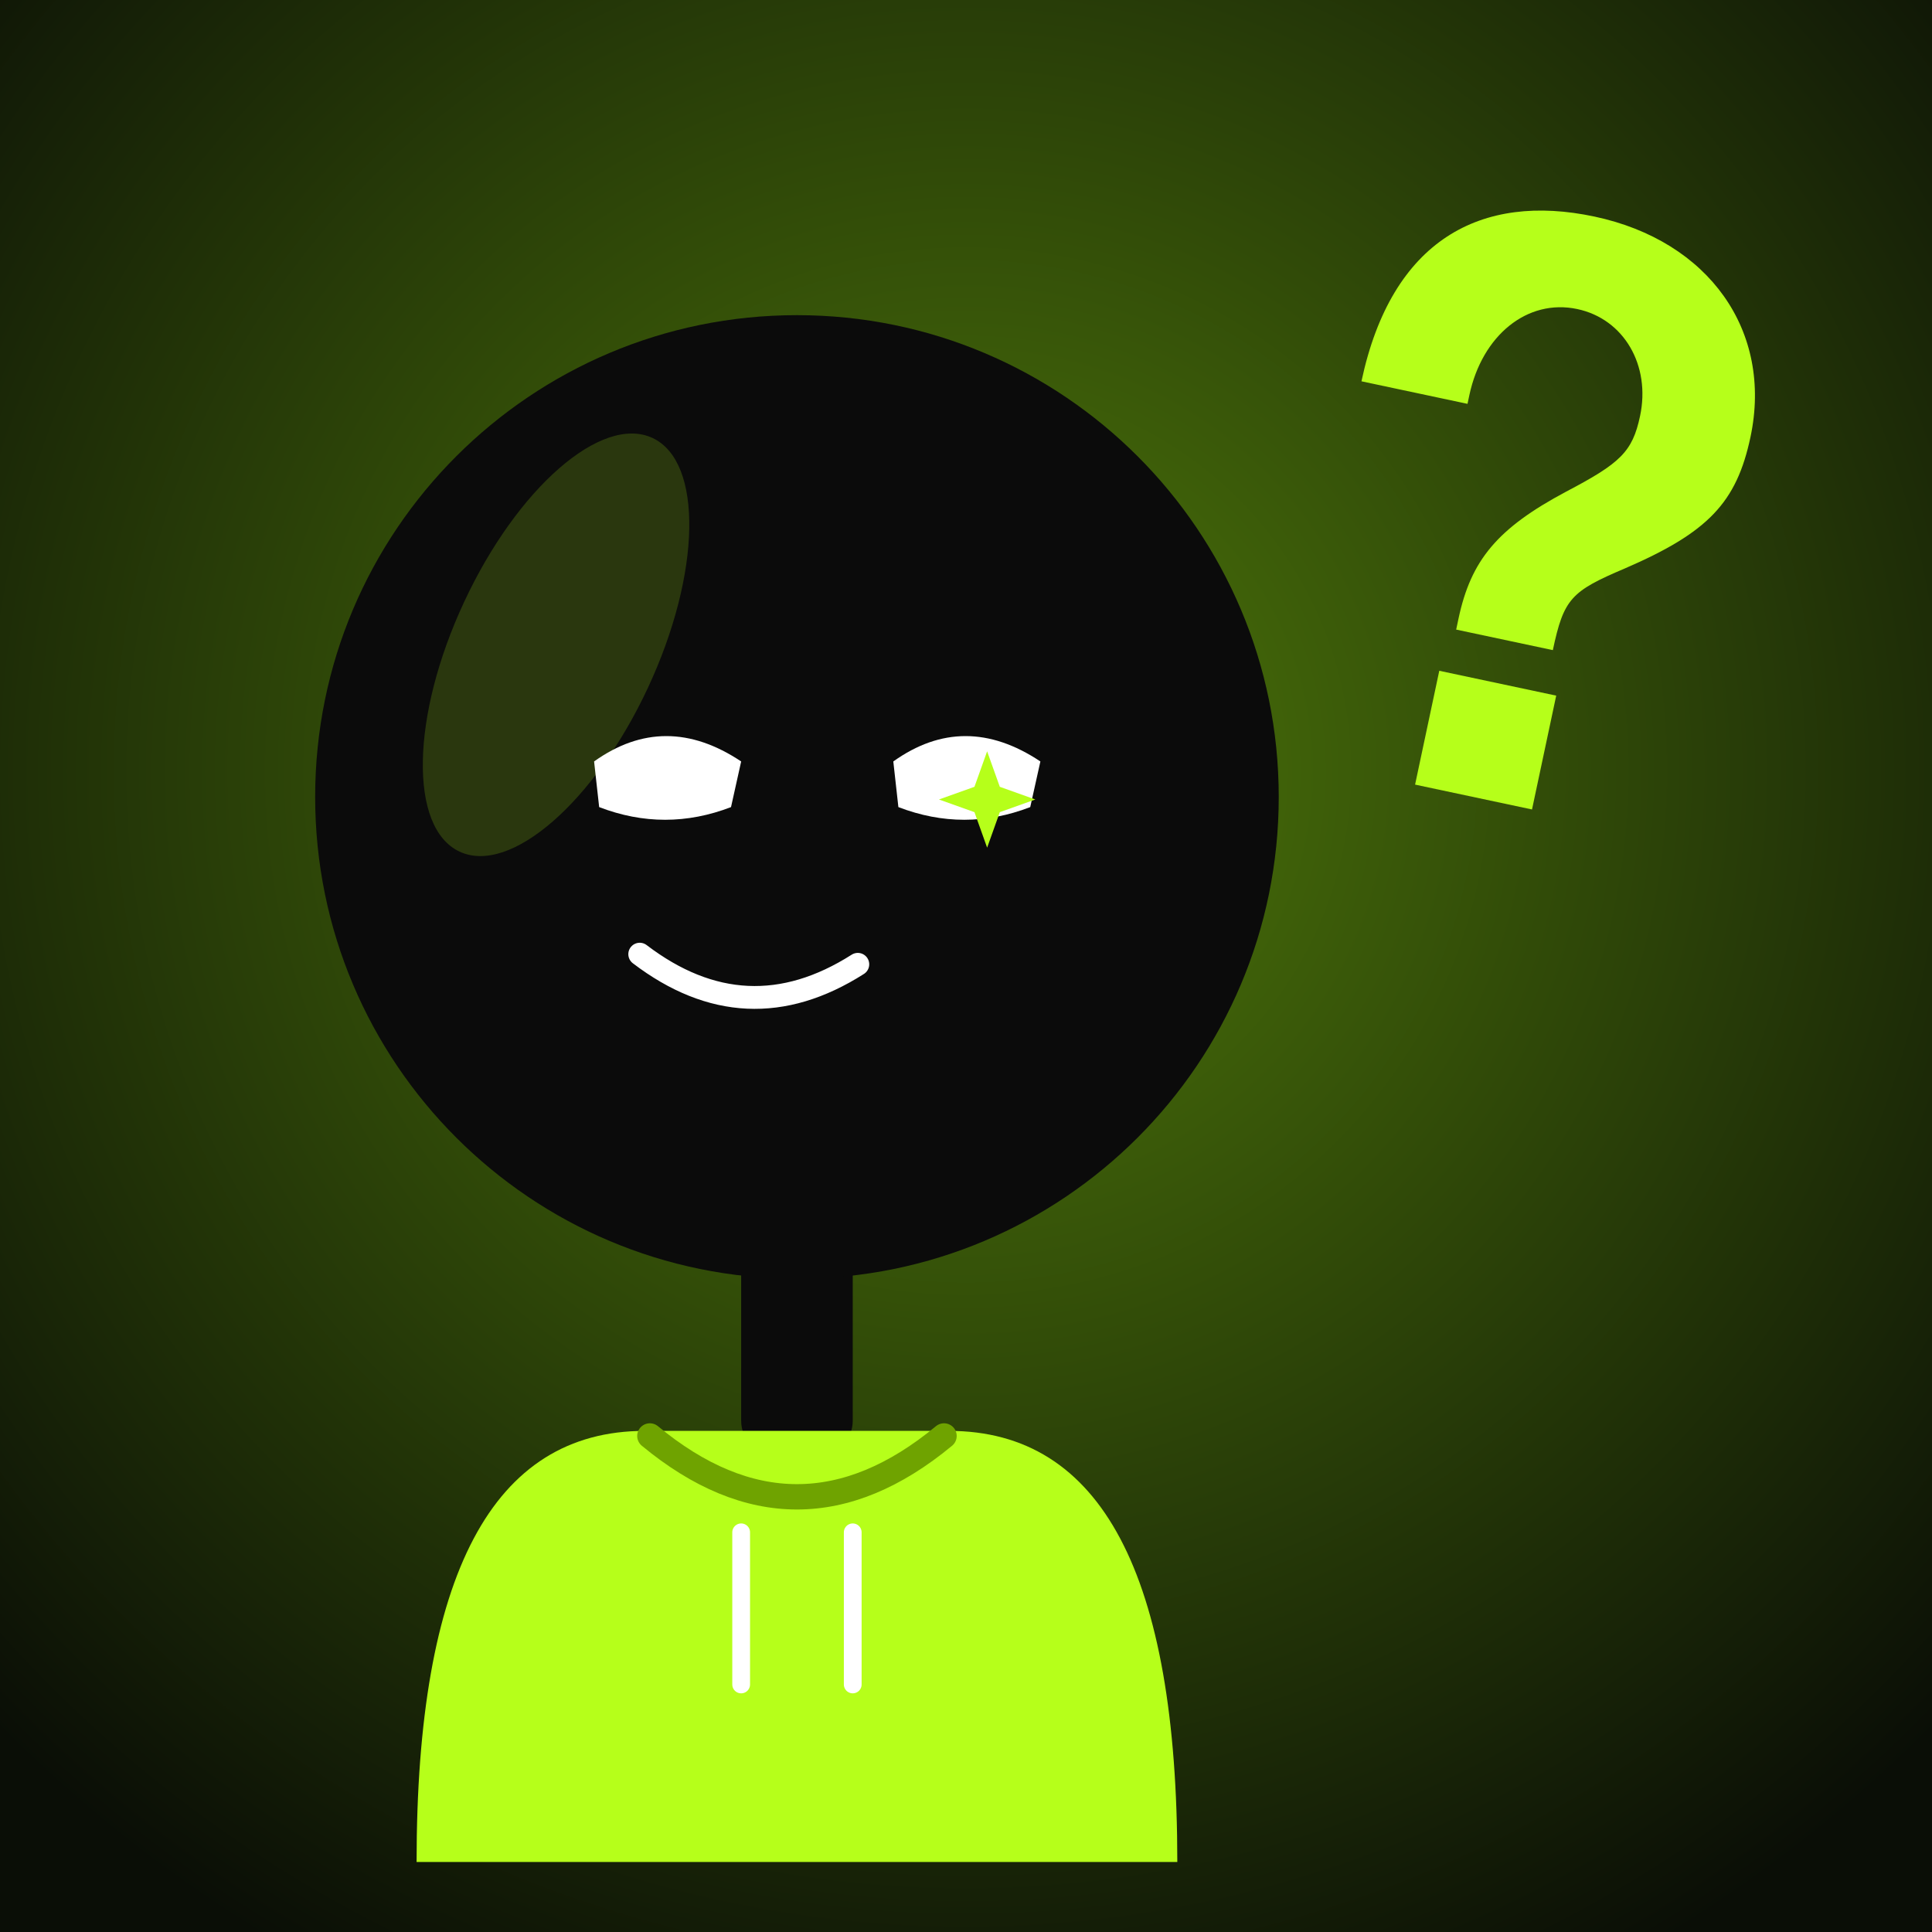
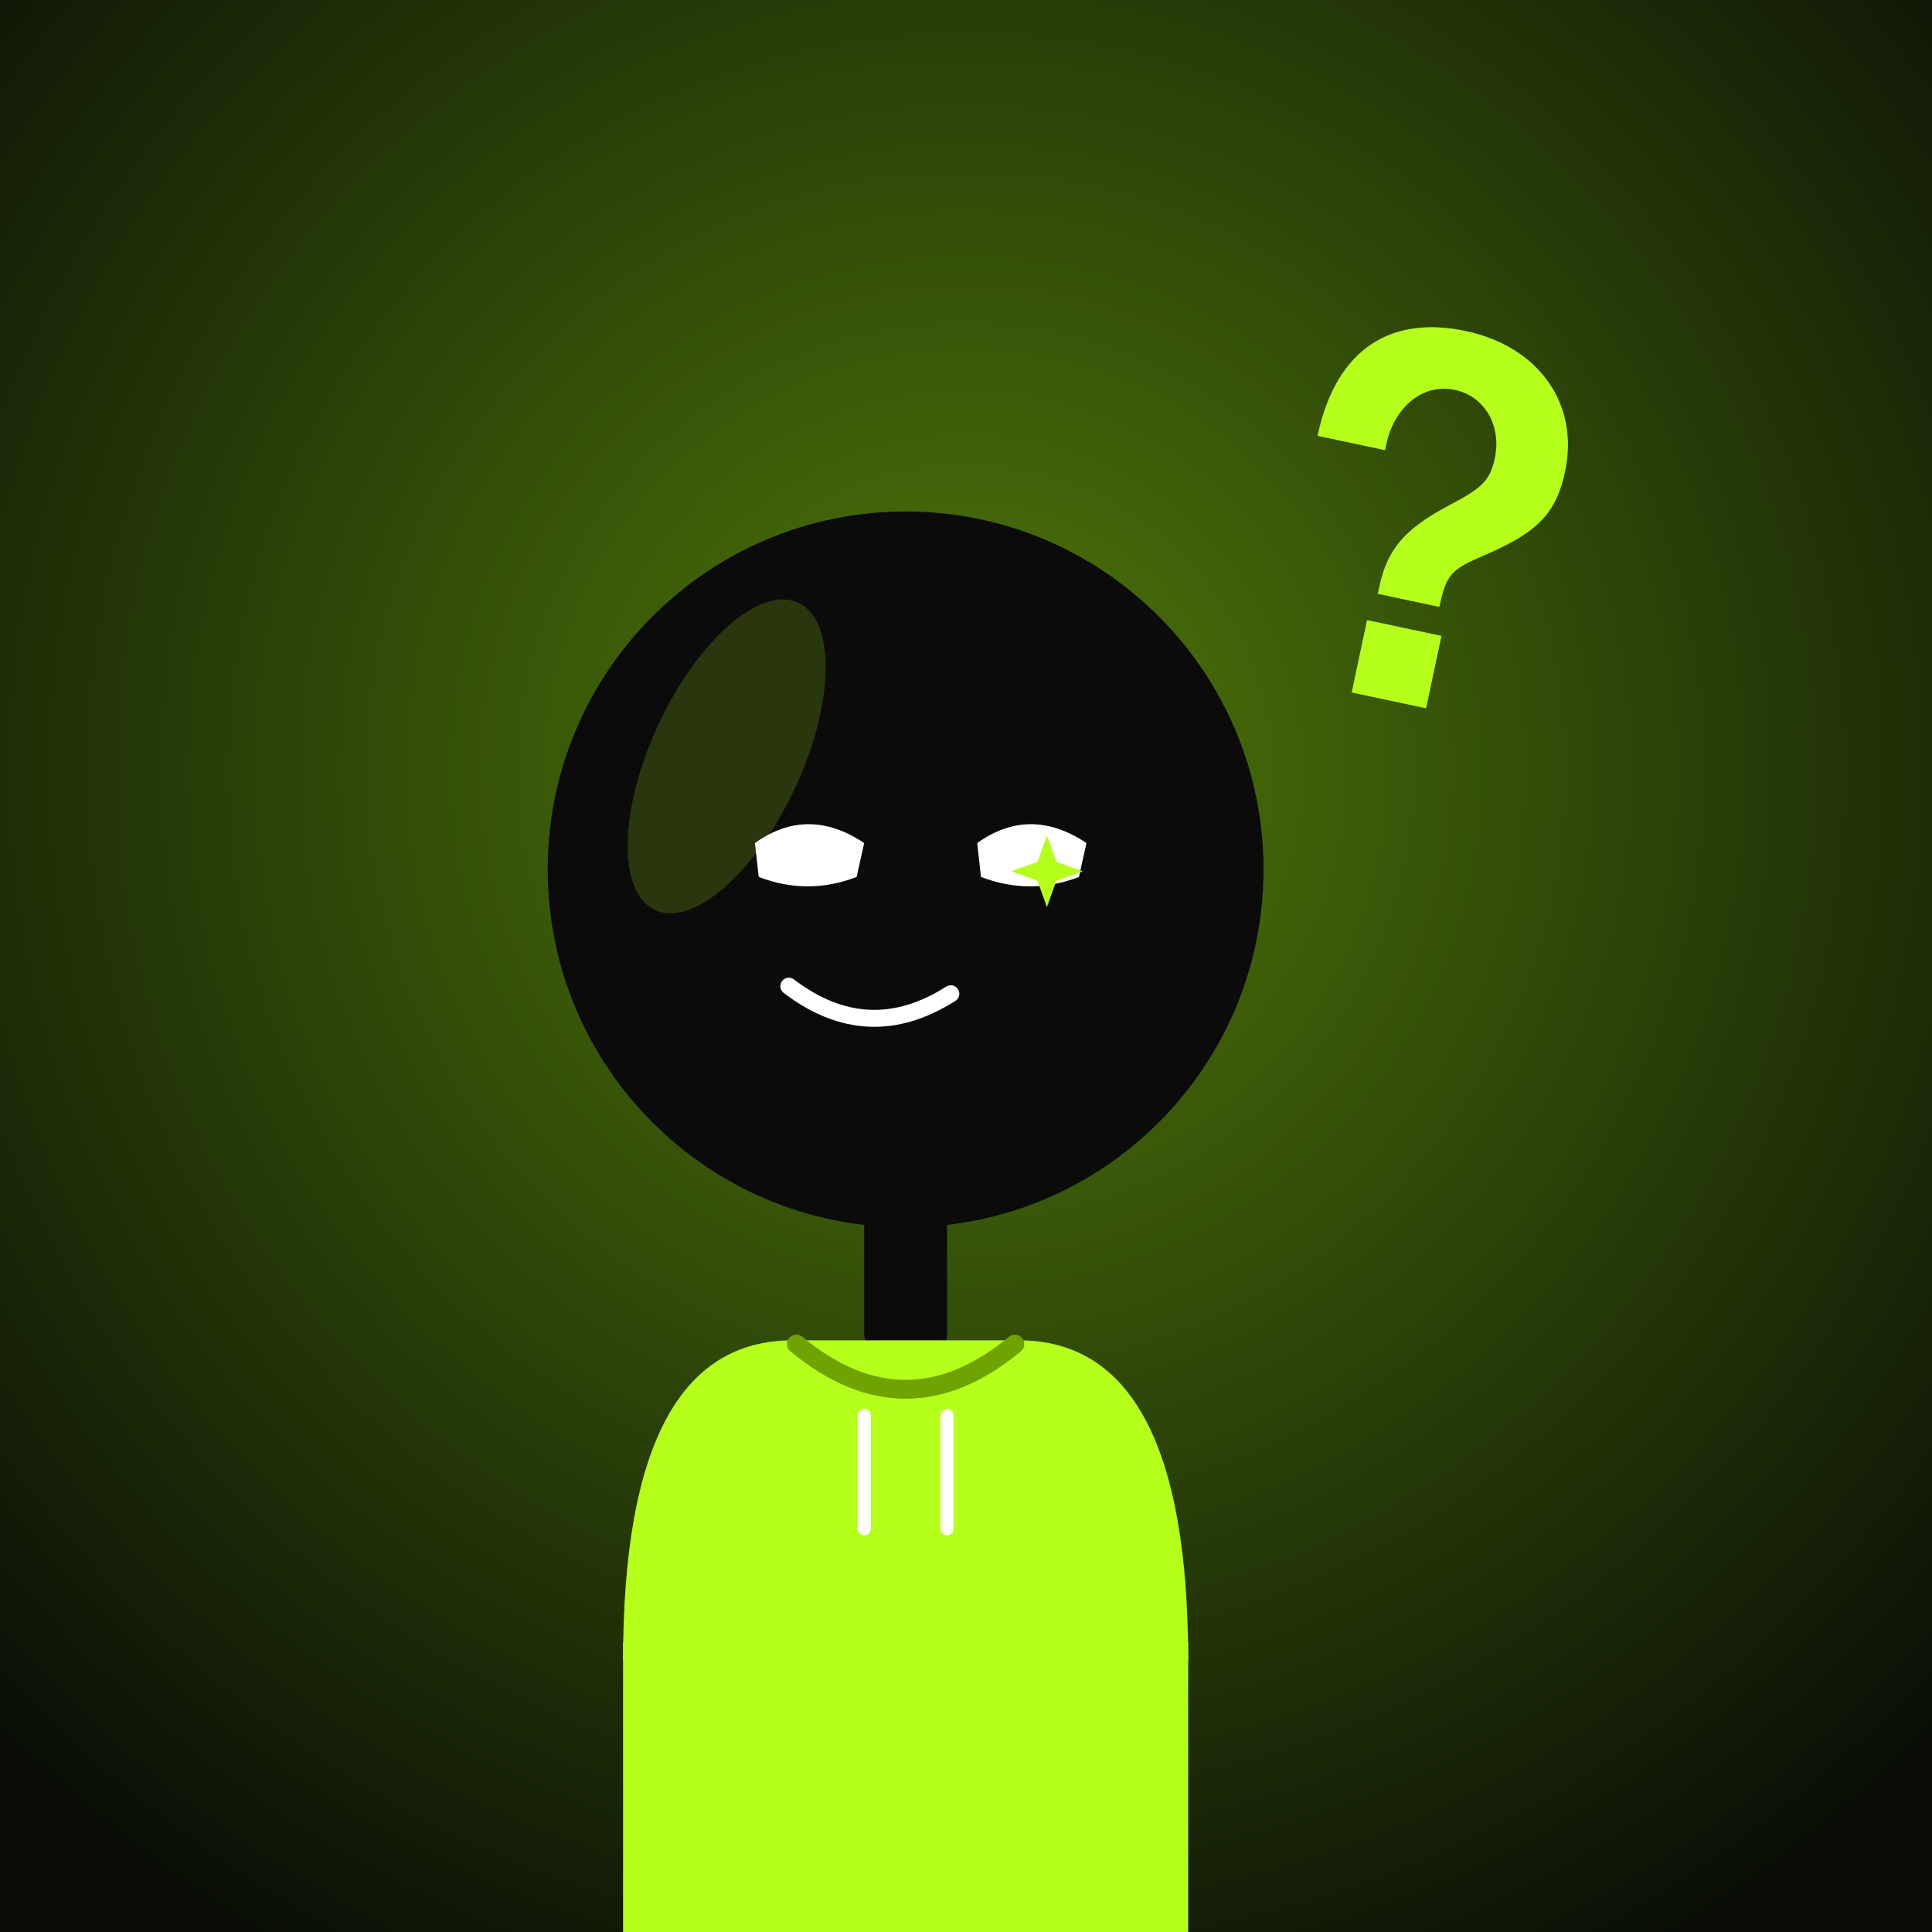
<svg xmlns="http://www.w3.org/2000/svg" width="800" height="800" viewBox="0 0 800 800">
  <defs>
    <radialGradient id="g" cx="50%" cy="40%" r="70%">
      <stop offset="0" stop-color="#4f7a0a" />
      <stop offset="1" stop-color="#0A0E06" />
    </radialGradient>
  </defs>
  <rect width="800" height="800" fill="url(#g)" />
-   <text x="610" y="330" font-size="330" fill="#B6FF1A" style="font-family:'Arial Black','Impact','Helvetica Neue',sans-serif;font-weight:900;" text-anchor="middle" transform="rotate(12 610 330)">?</text>
-   <g transform="translate(330 330) scale(1.05)">
+   <text x="575" y="290" font-size="210" fill="#B6FF1A" style="font-family:'Arial Black','Impact','Helvetica Neue',sans-serif;font-weight:900;" text-anchor="middle" transform="rotate(12 575 290)">?</text>
+   <g transform="translate(375 360) scale(.78)">
    <g id="c">
      <rect x="-22" y="170" width="44" height="90" rx="14" fill="#0b0b0b" />
      <path d="M-150 420 Q-150 250 -60 250 L60 250 Q150 250 150 420 Z" fill="#B6FF1A" />
      <path d="M-58 252 Q0 300 58 252" fill="none" stroke="#6fa300" stroke-width="10" stroke-linecap="round" />
      <line x1="-22" y1="290" x2="-22" y2="350" stroke="#fff" stroke-width="7" stroke-linecap="round" />
      <line x1="22" y1="290" x2="22" y2="350" stroke="#fff" stroke-width="7" stroke-linecap="round" />
      <circle cx="0" cy="0" r="190" fill="#0b0b0b" />
      <ellipse cx="-95" cy="-60" rx="40" ry="90" fill="#B6FF1A" opacity=".18" transform="rotate(25 -95 -60)" />
      <g fill="#fff">
        <path d="M-80 -14 Q-52 -34 -22 -14 L-26 4 Q-52 14 -78 4Z" />
        <path d="M38 -14 Q66 -34 96 -14 L92 4 Q66 14 40 4Z" />
      </g>
      <path d="M-62 62 Q-20 94 24 66" fill="none" stroke="#fff" stroke-width="9" stroke-linecap="round" />
      <path d="M70 -4 l5 -14 l5 14 l14 5 l-14 5 l-5 14 l-5 -14 l-14 -5z" fill="#B6FF1A" />
    </g>
  </g>
+   <rect x="258" y="680" width="234" height="130" fill="#B6FF1A" />
</svg>
